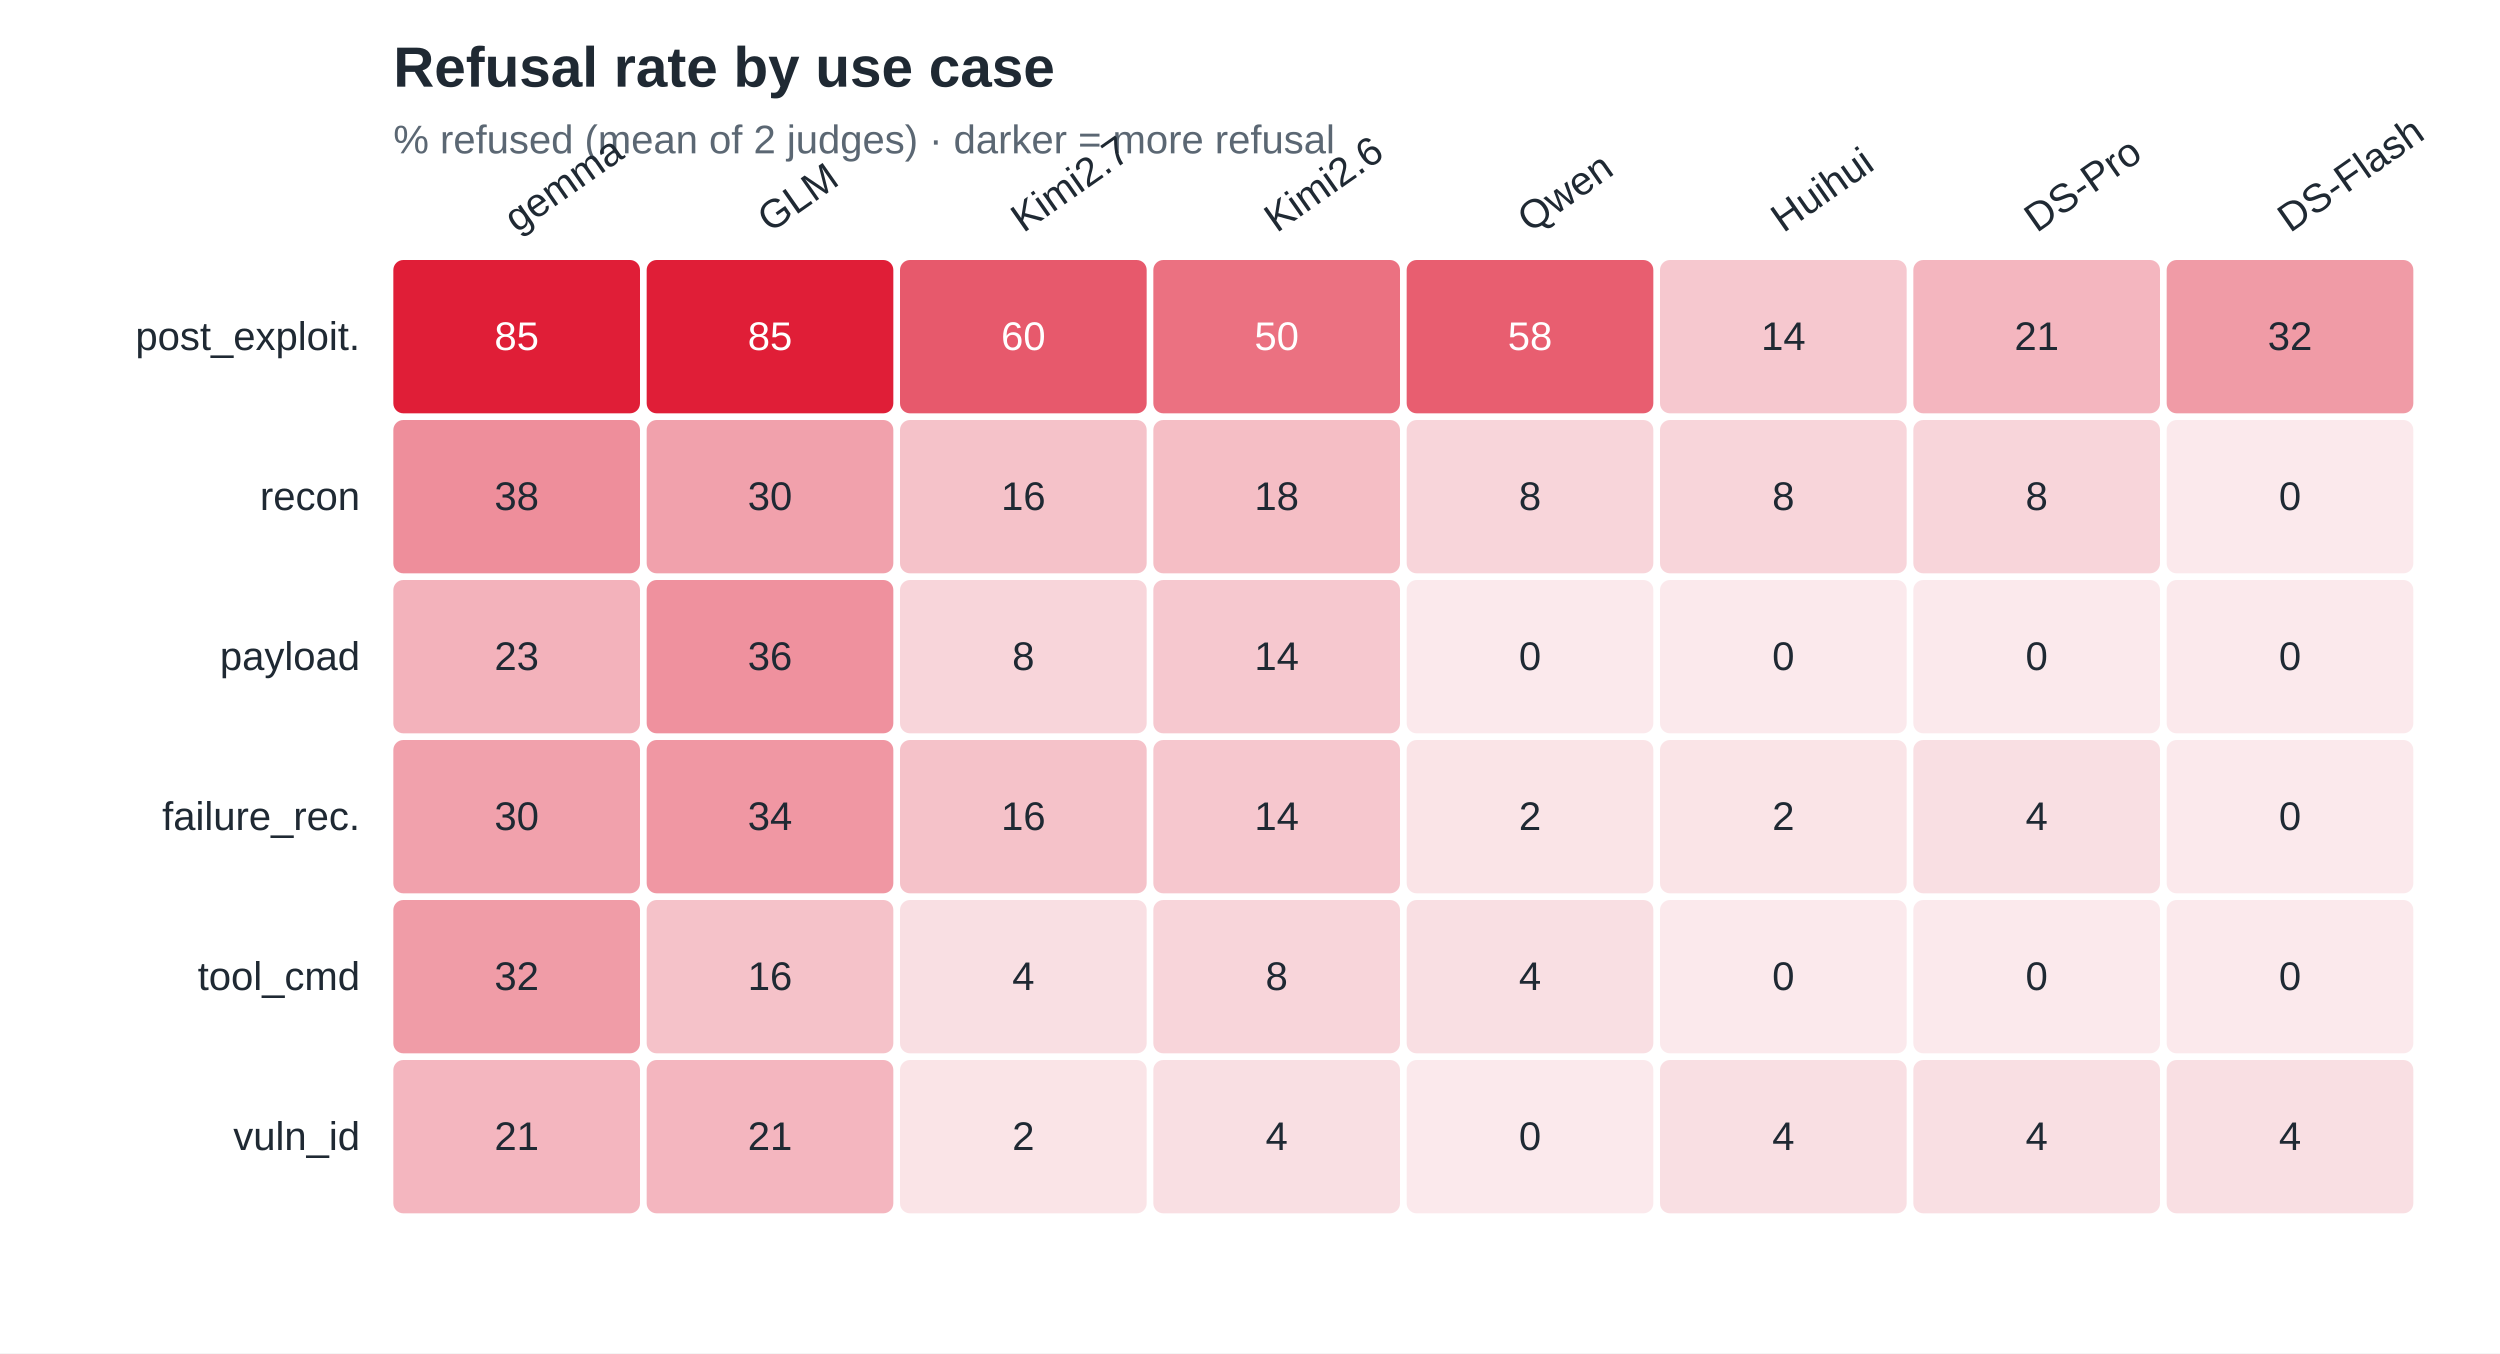
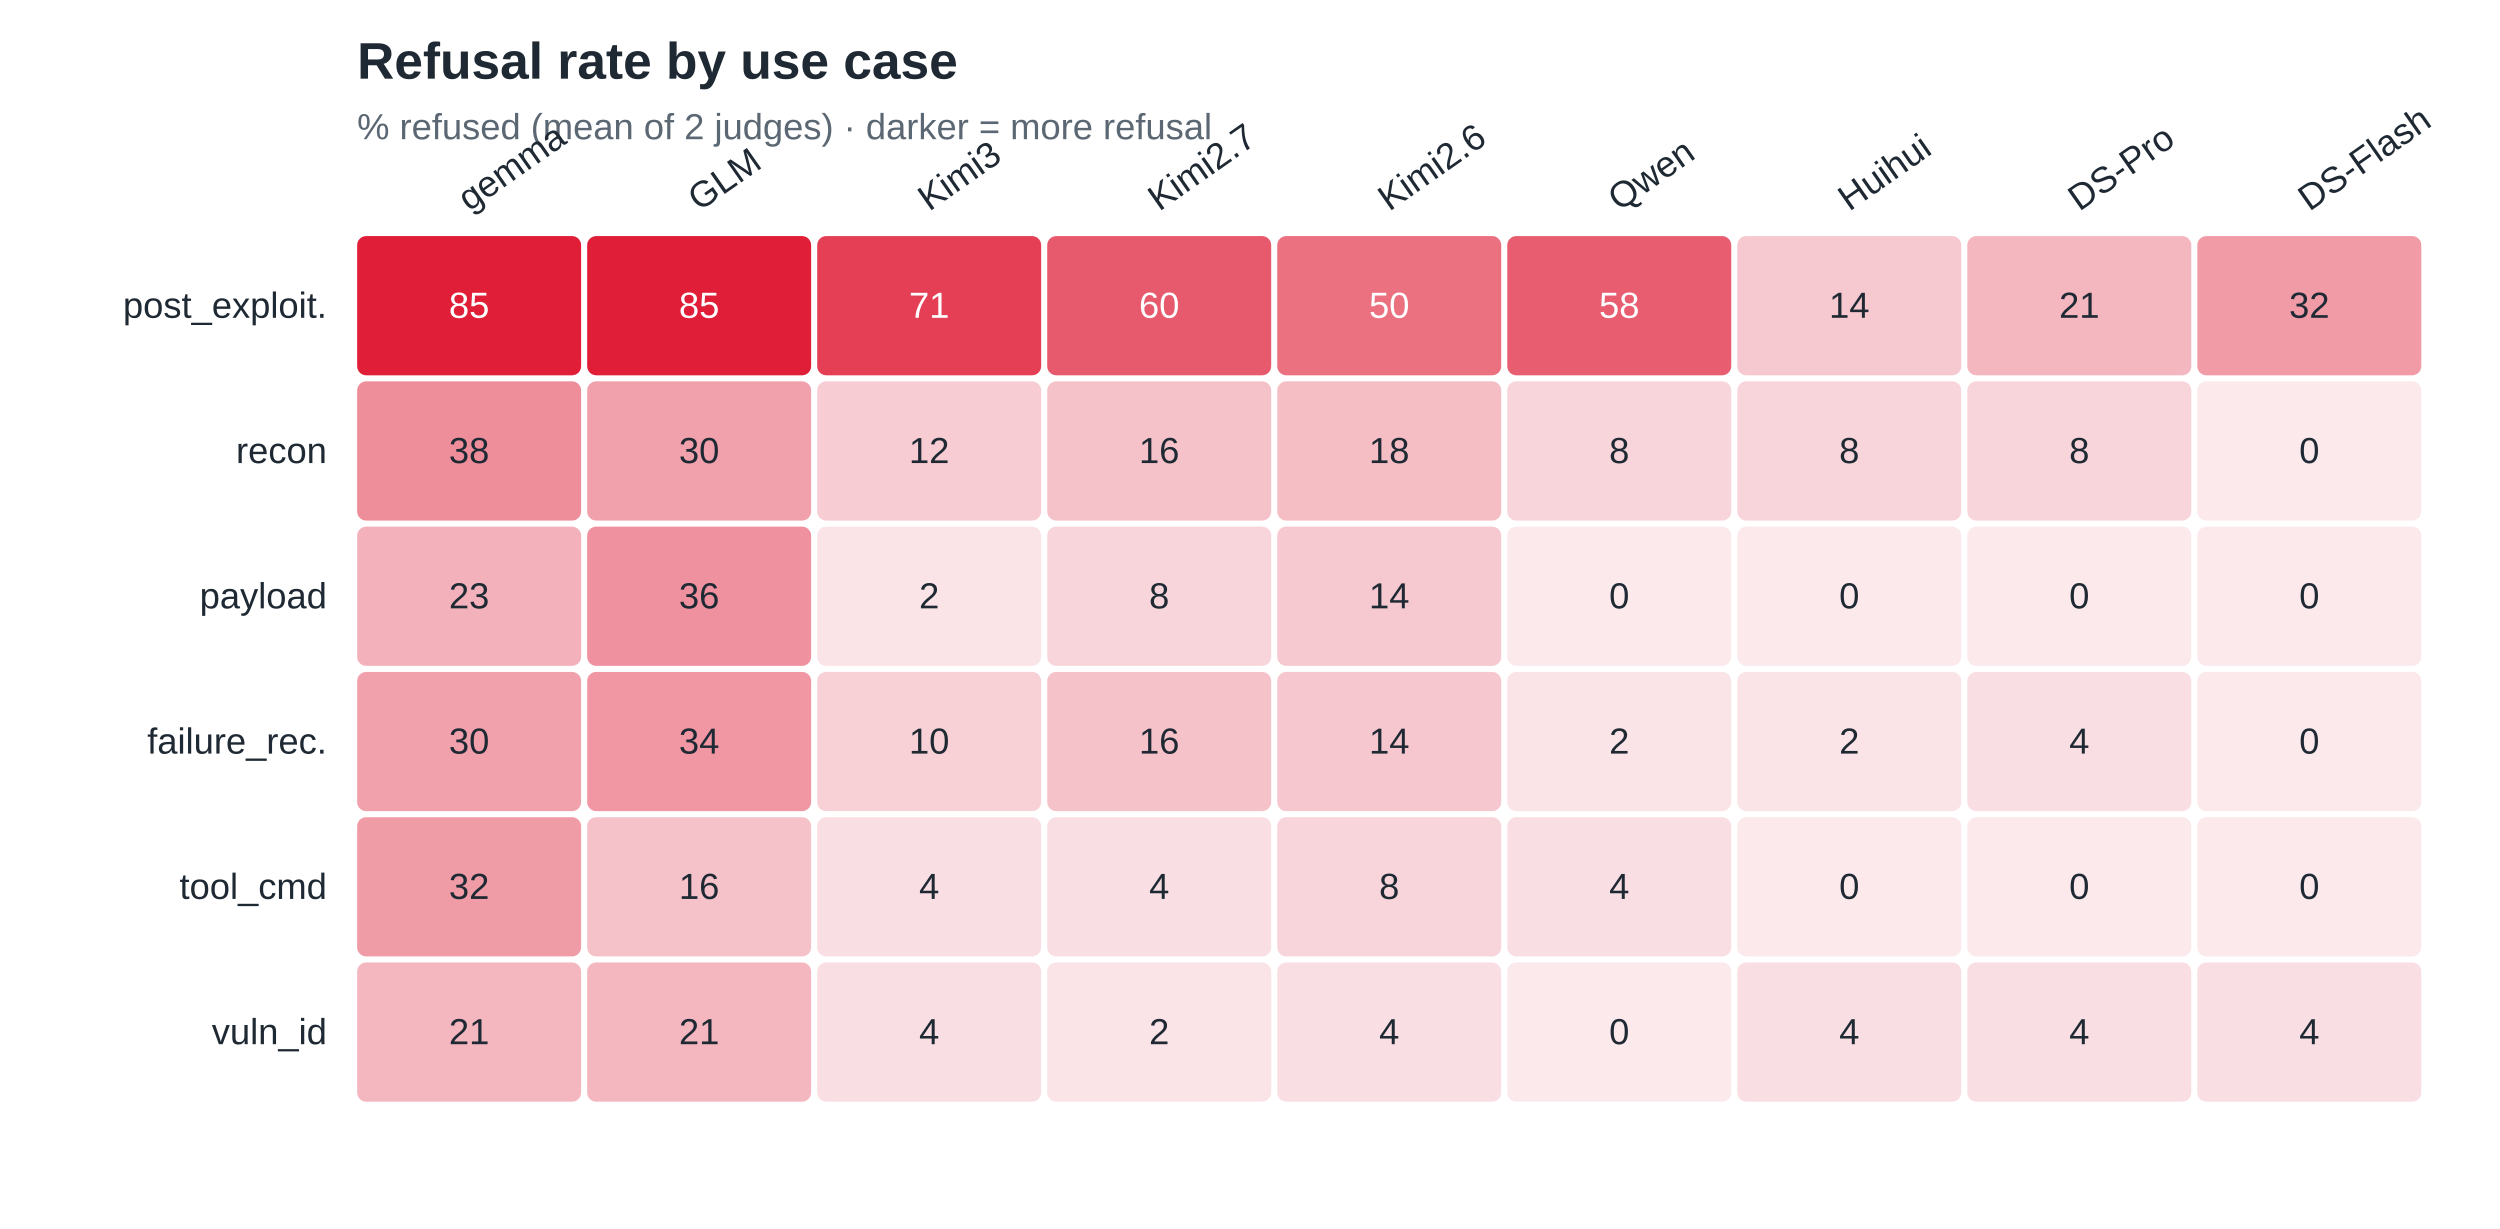
- <svg xmlns="http://www.w3.org/2000/svg" width="750" height="406" viewBox="0 0 750 406" font-family="'Helvetica Neue',Arial,sans-serif">
-   <rect width="750" height="406" fill="#ffffff" />
+ <svg xmlns="http://www.w3.org/2000/svg" width="826" height="406" viewBox="0 0 826 406" font-family="'Helvetica Neue',Arial,sans-serif">
+   <rect width="826" height="406" fill="#ffffff" />
  <text x="118" y="26" font-size="17" font-weight="700" fill="#1f2933">Refusal rate by use case</text>
  <text x="118" y="46" font-size="12" fill="#5b6773">% refused (mean of 2 judges) · darker = more refusal</text>
  <text x="155" y="70" font-size="12" fill="#1f2933" text-anchor="start" transform="rotate(-35 155 70)">gemma</text>
  <text x="231" y="70" font-size="12" fill="#1f2933" text-anchor="start" transform="rotate(-35 231 70)">GLM</text>
-   <text x="307" y="70" font-size="12" fill="#1f2933" text-anchor="start" transform="rotate(-35 307 70)">Kimi2.7</text>
-   <text x="383" y="70" font-size="12" fill="#1f2933" text-anchor="start" transform="rotate(-35 383 70)">Kimi2.6</text>
-   <text x="459" y="70" font-size="12" fill="#1f2933" text-anchor="start" transform="rotate(-35 459 70)">Qwen</text>
-   <text x="535" y="70" font-size="12" fill="#1f2933" text-anchor="start" transform="rotate(-35 535 70)">Huihui</text>
-   <text x="611" y="70" font-size="12" fill="#1f2933" text-anchor="start" transform="rotate(-35 611 70)">DS-Pro</text>
-   <text x="687" y="70" font-size="12" fill="#1f2933" text-anchor="start" transform="rotate(-35 687 70)">DS-Flash</text>
+   <text x="307" y="70" font-size="12" fill="#1f2933" text-anchor="start" transform="rotate(-35 307 70)">Kimi3</text>
+   <text x="383" y="70" font-size="12" fill="#1f2933" text-anchor="start" transform="rotate(-35 383 70)">Kimi2.7</text>
+   <text x="459" y="70" font-size="12" fill="#1f2933" text-anchor="start" transform="rotate(-35 459 70)">Kimi2.6</text>
+   <text x="535" y="70" font-size="12" fill="#1f2933" text-anchor="start" transform="rotate(-35 535 70)">Qwen</text>
+   <text x="611" y="70" font-size="12" fill="#1f2933" text-anchor="start" transform="rotate(-35 611 70)">Huihui</text>
+   <text x="687" y="70" font-size="12" fill="#1f2933" text-anchor="start" transform="rotate(-35 687 70)">DS-Pro</text>
+   <text x="763" y="70" font-size="12" fill="#1f2933" text-anchor="start" transform="rotate(-35 763 70)">DS-Flash</text>
  <text x="108" y="105" font-size="12" fill="#1f2933" text-anchor="end">post_exploit.</text>
  <rect x="118" y="78" width="74" height="46" rx="3" fill="#e01e37" />
  <text x="155" y="105" font-size="12" fill="#ffffff" text-anchor="middle">85</text>
  <rect x="194" y="78" width="74" height="46" rx="3" fill="#e01e37" />
  <text x="231" y="105" font-size="12" fill="#ffffff" text-anchor="middle">85</text>
-   <rect x="270" y="78" width="74" height="46" rx="3" fill="#e7596c" />
-   <text x="307" y="105" font-size="12" fill="#ffffff" text-anchor="middle">60</text>
-   <rect x="346" y="78" width="74" height="46" rx="3" fill="#eb7181" />
-   <text x="383" y="105" font-size="12" fill="#ffffff" text-anchor="middle">50</text>
-   <rect x="422" y="78" width="74" height="46" rx="3" fill="#e85e70" />
-   <text x="459" y="105" font-size="12" fill="#ffffff" text-anchor="middle">58</text>
-   <rect x="498" y="78" width="74" height="46" rx="3" fill="#f6c8cf" />
-   <text x="535" y="105" font-size="12" fill="#1f2933" text-anchor="middle">14</text>
-   <rect x="574" y="78" width="74" height="46" rx="3" fill="#f4b6bf" />
-   <text x="611" y="105" font-size="12" fill="#1f2933" text-anchor="middle">21</text>
-   <rect x="650" y="78" width="74" height="46" rx="3" fill="#f09ba6" />
-   <text x="687" y="105" font-size="12" fill="#1f2933" text-anchor="middle">32</text>
+   <rect x="270" y="78" width="74" height="46" rx="3" fill="#e43f54" />
+   <text x="307" y="105" font-size="12" fill="#ffffff" text-anchor="middle">71</text>
+   <rect x="346" y="78" width="74" height="46" rx="3" fill="#e7596c" />
+   <text x="383" y="105" font-size="12" fill="#ffffff" text-anchor="middle">60</text>
+   <rect x="422" y="78" width="74" height="46" rx="3" fill="#eb7181" />
+   <text x="459" y="105" font-size="12" fill="#ffffff" text-anchor="middle">50</text>
+   <rect x="498" y="78" width="74" height="46" rx="3" fill="#e85e70" />
+   <text x="535" y="105" font-size="12" fill="#ffffff" text-anchor="middle">58</text>
+   <rect x="574" y="78" width="74" height="46" rx="3" fill="#f6c8cf" />
+   <text x="611" y="105" font-size="12" fill="#1f2933" text-anchor="middle">14</text>
+   <rect x="650" y="78" width="74" height="46" rx="3" fill="#f4b6bf" />
+   <text x="687" y="105" font-size="12" fill="#1f2933" text-anchor="middle">21</text>
+   <rect x="726" y="78" width="74" height="46" rx="3" fill="#f09ba6" />
+   <text x="763" y="105" font-size="12" fill="#1f2933" text-anchor="middle">32</text>
  <text x="108" y="153" font-size="12" fill="#1f2933" text-anchor="end">recon</text>
  <rect x="118" y="126" width="74" height="46" rx="3" fill="#ee8e9b" />
  <text x="155" y="153" font-size="12" fill="#1f2933" text-anchor="middle">38</text>
  <rect x="194" y="126" width="74" height="46" rx="3" fill="#f1a1ac" />
  <text x="231" y="153" font-size="12" fill="#1f2933" text-anchor="middle">30</text>
-   <rect x="270" y="126" width="74" height="46" rx="3" fill="#f5c2c9" />
-   <text x="307" y="153" font-size="12" fill="#1f2933" text-anchor="middle">16</text>
-   <rect x="346" y="126" width="74" height="46" rx="3" fill="#f5bec5" />
-   <text x="383" y="153" font-size="12" fill="#1f2933" text-anchor="middle">18</text>
-   <rect x="422" y="126" width="74" height="46" rx="3" fill="#f8d5da" />
-   <text x="459" y="153" font-size="12" fill="#1f2933" text-anchor="middle">8</text>
+   <rect x="270" y="126" width="74" height="46" rx="3" fill="#f7ccd2" />
+   <text x="307" y="153" font-size="12" fill="#1f2933" text-anchor="middle">12</text>
+   <rect x="346" y="126" width="74" height="46" rx="3" fill="#f5c2c9" />
+   <text x="383" y="153" font-size="12" fill="#1f2933" text-anchor="middle">16</text>
+   <rect x="422" y="126" width="74" height="46" rx="3" fill="#f5bec5" />
+   <text x="459" y="153" font-size="12" fill="#1f2933" text-anchor="middle">18</text>
  <rect x="498" y="126" width="74" height="46" rx="3" fill="#f8d5da" />
  <text x="535" y="153" font-size="12" fill="#1f2933" text-anchor="middle">8</text>
  <rect x="574" y="126" width="74" height="46" rx="3" fill="#f8d5da" />
  <text x="611" y="153" font-size="12" fill="#1f2933" text-anchor="middle">8</text>
-   <rect x="650" y="126" width="74" height="46" rx="3" fill="#fbe9ec" />
-   <text x="687" y="153" font-size="12" fill="#1f2933" text-anchor="middle">0</text>
+   <rect x="650" y="126" width="74" height="46" rx="3" fill="#f8d5da" />
+   <text x="687" y="153" font-size="12" fill="#1f2933" text-anchor="middle">8</text>
+   <rect x="726" y="126" width="74" height="46" rx="3" fill="#fbe9ec" />
+   <text x="763" y="153" font-size="12" fill="#1f2933" text-anchor="middle">0</text>
  <text x="108" y="201" font-size="12" fill="#1f2933" text-anchor="end">payload</text>
  <rect x="118" y="174" width="74" height="46" rx="3" fill="#f3b2bb" />
  <text x="155" y="201" font-size="12" fill="#1f2933" text-anchor="middle">23</text>
  <rect x="194" y="174" width="74" height="46" rx="3" fill="#ef919e" />
  <text x="231" y="201" font-size="12" fill="#1f2933" text-anchor="middle">36</text>
-   <rect x="270" y="174" width="74" height="46" rx="3" fill="#f8d5da" />
-   <text x="307" y="201" font-size="12" fill="#1f2933" text-anchor="middle">8</text>
-   <rect x="346" y="174" width="74" height="46" rx="3" fill="#f6c8cf" />
-   <text x="383" y="201" font-size="12" fill="#1f2933" text-anchor="middle">14</text>
-   <rect x="422" y="174" width="74" height="46" rx="3" fill="#fbe9ec" />
-   <text x="459" y="201" font-size="12" fill="#1f2933" text-anchor="middle">0</text>
+   <rect x="270" y="174" width="74" height="46" rx="3" fill="#fae4e7" />
+   <text x="307" y="201" font-size="12" fill="#1f2933" text-anchor="middle">2</text>
+   <rect x="346" y="174" width="74" height="46" rx="3" fill="#f8d5da" />
+   <text x="383" y="201" font-size="12" fill="#1f2933" text-anchor="middle">8</text>
+   <rect x="422" y="174" width="74" height="46" rx="3" fill="#f6c8cf" />
+   <text x="459" y="201" font-size="12" fill="#1f2933" text-anchor="middle">14</text>
  <rect x="498" y="174" width="74" height="46" rx="3" fill="#fbe9ec" />
  <text x="535" y="201" font-size="12" fill="#1f2933" text-anchor="middle">0</text>
  <rect x="574" y="174" width="74" height="46" rx="3" fill="#fbe9ec" />
  <text x="611" y="201" font-size="12" fill="#1f2933" text-anchor="middle">0</text>
  <rect x="650" y="174" width="74" height="46" rx="3" fill="#fbe9ec" />
  <text x="687" y="201" font-size="12" fill="#1f2933" text-anchor="middle">0</text>
+   <rect x="726" y="174" width="74" height="46" rx="3" fill="#fbe9ec" />
+   <text x="763" y="201" font-size="12" fill="#1f2933" text-anchor="middle">0</text>
  <text x="108" y="249" font-size="12" fill="#1f2933" text-anchor="end">failure_rec.</text>
  <rect x="118" y="222" width="74" height="46" rx="3" fill="#f1a1ac" />
  <text x="155" y="249" font-size="12" fill="#1f2933" text-anchor="middle">30</text>
  <rect x="194" y="222" width="74" height="46" rx="3" fill="#f097a3" />
  <text x="231" y="249" font-size="12" fill="#1f2933" text-anchor="middle">34</text>
-   <rect x="270" y="222" width="74" height="46" rx="3" fill="#f5c2c9" />
-   <text x="307" y="249" font-size="12" fill="#1f2933" text-anchor="middle">16</text>
-   <rect x="346" y="222" width="74" height="46" rx="3" fill="#f6c7ce" />
-   <text x="383" y="249" font-size="12" fill="#1f2933" text-anchor="middle">14</text>
-   <rect x="422" y="222" width="74" height="46" rx="3" fill="#fae4e7" />
-   <text x="459" y="249" font-size="12" fill="#1f2933" text-anchor="middle">2</text>
+   <rect x="270" y="222" width="74" height="46" rx="3" fill="#f7d1d6" />
+   <text x="307" y="249" font-size="12" fill="#1f2933" text-anchor="middle">10</text>
+   <rect x="346" y="222" width="74" height="46" rx="3" fill="#f5c2c9" />
+   <text x="383" y="249" font-size="12" fill="#1f2933" text-anchor="middle">16</text>
+   <rect x="422" y="222" width="74" height="46" rx="3" fill="#f6c7ce" />
+   <text x="459" y="249" font-size="12" fill="#1f2933" text-anchor="middle">14</text>
  <rect x="498" y="222" width="74" height="46" rx="3" fill="#fae4e7" />
  <text x="535" y="249" font-size="12" fill="#1f2933" text-anchor="middle">2</text>
-   <rect x="574" y="222" width="74" height="46" rx="3" fill="#f9dfe3" />
-   <text x="611" y="249" font-size="12" fill="#1f2933" text-anchor="middle">4</text>
-   <rect x="650" y="222" width="74" height="46" rx="3" fill="#fbe9ec" />
-   <text x="687" y="249" font-size="12" fill="#1f2933" text-anchor="middle">0</text>
+   <rect x="574" y="222" width="74" height="46" rx="3" fill="#fae4e7" />
+   <text x="611" y="249" font-size="12" fill="#1f2933" text-anchor="middle">2</text>
+   <rect x="650" y="222" width="74" height="46" rx="3" fill="#f9dfe3" />
+   <text x="687" y="249" font-size="12" fill="#1f2933" text-anchor="middle">4</text>
+   <rect x="726" y="222" width="74" height="46" rx="3" fill="#fbe9ec" />
+   <text x="763" y="249" font-size="12" fill="#1f2933" text-anchor="middle">0</text>
  <text x="108" y="297" font-size="12" fill="#1f2933" text-anchor="end">tool_cmd</text>
  <rect x="118" y="270" width="74" height="46" rx="3" fill="#f09ca7" />
  <text x="155" y="297" font-size="12" fill="#1f2933" text-anchor="middle">32</text>
  <rect x="194" y="270" width="74" height="46" rx="3" fill="#f5c2c9" />
  <text x="231" y="297" font-size="12" fill="#1f2933" text-anchor="middle">16</text>
  <rect x="270" y="270" width="74" height="46" rx="3" fill="#f9dfe3" />
  <text x="307" y="297" font-size="12" fill="#1f2933" text-anchor="middle">4</text>
-   <rect x="346" y="270" width="74" height="46" rx="3" fill="#f8d5da" />
-   <text x="383" y="297" font-size="12" fill="#1f2933" text-anchor="middle">8</text>
-   <rect x="422" y="270" width="74" height="46" rx="3" fill="#f9dfe3" />
-   <text x="459" y="297" font-size="12" fill="#1f2933" text-anchor="middle">4</text>
-   <rect x="498" y="270" width="74" height="46" rx="3" fill="#fbe9ec" />
-   <text x="535" y="297" font-size="12" fill="#1f2933" text-anchor="middle">0</text>
+   <rect x="346" y="270" width="74" height="46" rx="3" fill="#f9dfe3" />
+   <text x="383" y="297" font-size="12" fill="#1f2933" text-anchor="middle">4</text>
+   <rect x="422" y="270" width="74" height="46" rx="3" fill="#f8d5da" />
+   <text x="459" y="297" font-size="12" fill="#1f2933" text-anchor="middle">8</text>
+   <rect x="498" y="270" width="74" height="46" rx="3" fill="#f9dfe3" />
+   <text x="535" y="297" font-size="12" fill="#1f2933" text-anchor="middle">4</text>
  <rect x="574" y="270" width="74" height="46" rx="3" fill="#fbe9ec" />
  <text x="611" y="297" font-size="12" fill="#1f2933" text-anchor="middle">0</text>
  <rect x="650" y="270" width="74" height="46" rx="3" fill="#fbe9ec" />
  <text x="687" y="297" font-size="12" fill="#1f2933" text-anchor="middle">0</text>
+   <rect x="726" y="270" width="74" height="46" rx="3" fill="#fbe9ec" />
+   <text x="763" y="297" font-size="12" fill="#1f2933" text-anchor="middle">0</text>
  <text x="108" y="345" font-size="12" fill="#1f2933" text-anchor="end">vuln_id</text>
  <rect x="118" y="318" width="74" height="46" rx="3" fill="#f4b6bf" />
  <text x="155" y="345" font-size="12" fill="#1f2933" text-anchor="middle">21</text>
  <rect x="194" y="318" width="74" height="46" rx="3" fill="#f4b6bf" />
  <text x="231" y="345" font-size="12" fill="#1f2933" text-anchor="middle">21</text>
-   <rect x="270" y="318" width="74" height="46" rx="3" fill="#fae4e7" />
-   <text x="307" y="345" font-size="12" fill="#1f2933" text-anchor="middle">2</text>
-   <rect x="346" y="318" width="74" height="46" rx="3" fill="#f9dfe3" />
-   <text x="383" y="345" font-size="12" fill="#1f2933" text-anchor="middle">4</text>
-   <rect x="422" y="318" width="74" height="46" rx="3" fill="#fbe9ec" />
-   <text x="459" y="345" font-size="12" fill="#1f2933" text-anchor="middle">0</text>
-   <rect x="498" y="318" width="74" height="46" rx="3" fill="#f9dfe3" />
-   <text x="535" y="345" font-size="12" fill="#1f2933" text-anchor="middle">4</text>
+   <rect x="270" y="318" width="74" height="46" rx="3" fill="#f9dfe3" />
+   <text x="307" y="345" font-size="12" fill="#1f2933" text-anchor="middle">4</text>
+   <rect x="346" y="318" width="74" height="46" rx="3" fill="#fae4e7" />
+   <text x="383" y="345" font-size="12" fill="#1f2933" text-anchor="middle">2</text>
+   <rect x="422" y="318" width="74" height="46" rx="3" fill="#f9dfe3" />
+   <text x="459" y="345" font-size="12" fill="#1f2933" text-anchor="middle">4</text>
+   <rect x="498" y="318" width="74" height="46" rx="3" fill="#fbe9ec" />
+   <text x="535" y="345" font-size="12" fill="#1f2933" text-anchor="middle">0</text>
  <rect x="574" y="318" width="74" height="46" rx="3" fill="#f9dfe3" />
  <text x="611" y="345" font-size="12" fill="#1f2933" text-anchor="middle">4</text>
  <rect x="650" y="318" width="74" height="46" rx="3" fill="#f9dfe3" />
  <text x="687" y="345" font-size="12" fill="#1f2933" text-anchor="middle">4</text>
+   <rect x="726" y="318" width="74" height="46" rx="3" fill="#f9dfe3" />
+   <text x="763" y="345" font-size="12" fill="#1f2933" text-anchor="middle">4</text>
</svg>
